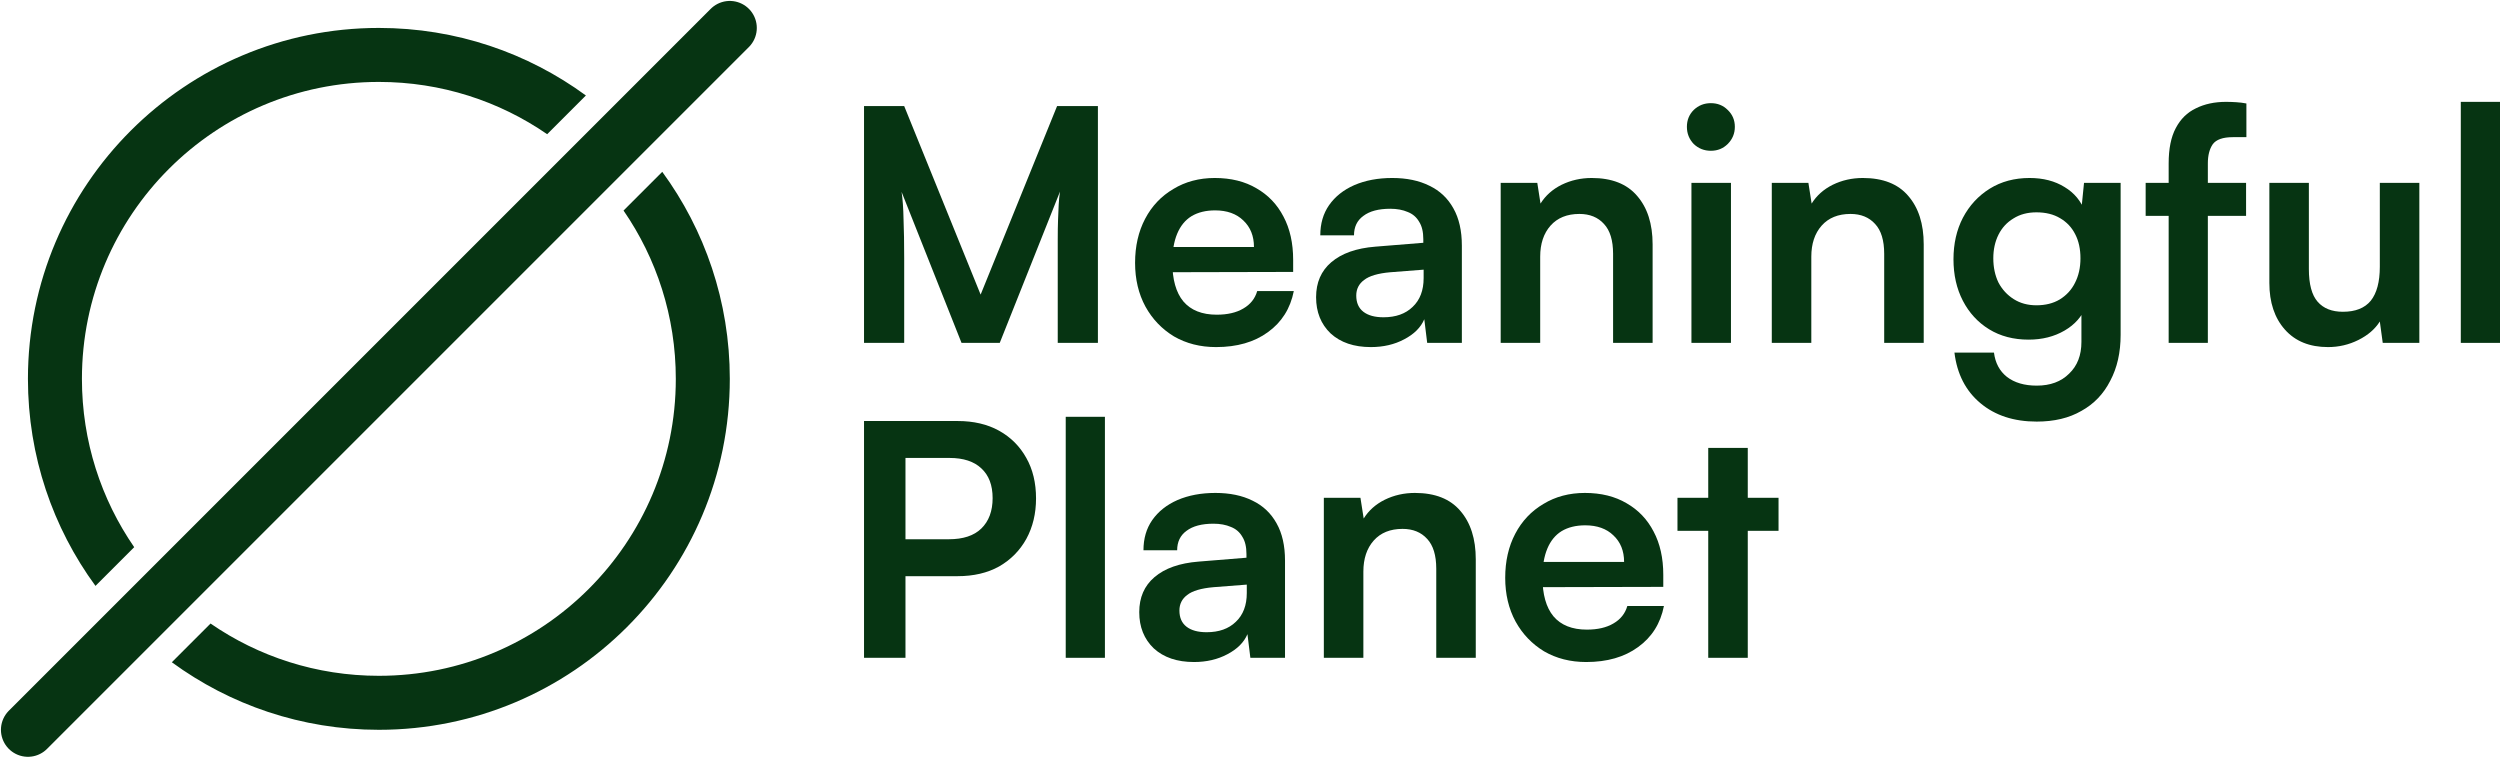
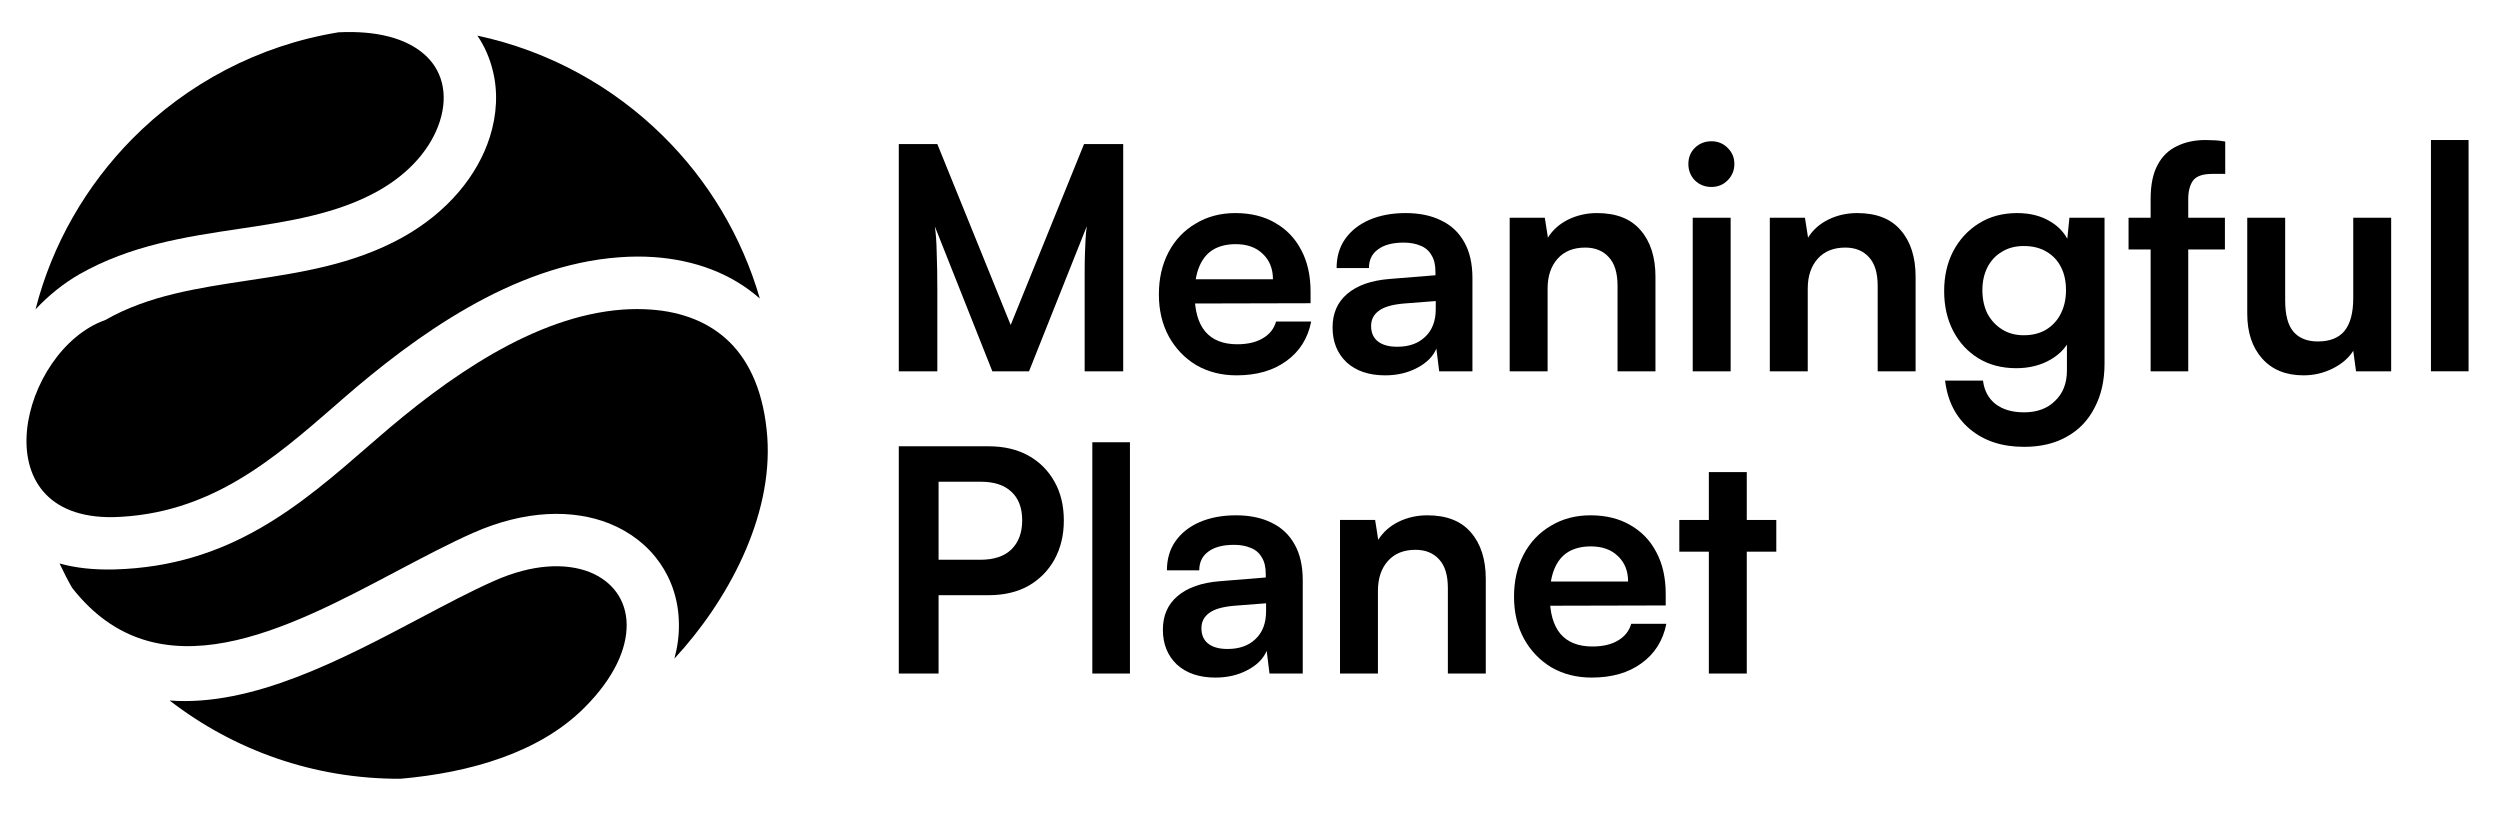
- <svg xmlns="http://www.w3.org/2000/svg" width="179" height="55" viewBox="0 0 179 55" fill="none">
-   <path d="M64.74 24.55H61.864V7.595H64.74L70.213 21.094L75.687 7.595H78.61V24.55H75.734V19.331C75.734 18.48 75.734 17.769 75.734 17.197C75.734 16.61 75.741 16.115 75.757 15.713C75.772 15.311 75.788 14.955 75.803 14.646C75.819 14.337 75.85 14.027 75.896 13.718L71.582 24.55H68.845L64.554 13.741C64.631 14.252 64.678 14.901 64.693 15.69C64.724 16.478 64.74 17.406 64.74 18.473V24.55Z" fill="#063412" />
-   <path d="M87.07 24.851C85.941 24.851 84.936 24.596 84.055 24.086C83.189 23.56 82.509 22.849 82.014 21.952C81.519 21.04 81.272 19.996 81.272 18.821C81.272 17.63 81.511 16.579 81.991 15.666C82.47 14.754 83.143 14.043 84.009 13.533C84.874 13.007 85.864 12.744 86.977 12.744C88.137 12.744 89.135 12.991 89.969 13.486C90.804 13.965 91.446 14.638 91.895 15.504C92.358 16.37 92.59 17.406 92.59 18.612V19.47L82.756 19.493L82.802 17.684H89.784C89.784 16.896 89.529 16.262 89.019 15.782C88.524 15.303 87.851 15.063 87.001 15.063C86.336 15.063 85.771 15.203 85.308 15.481C84.859 15.759 84.519 16.177 84.287 16.733C84.055 17.29 83.939 17.97 83.939 18.774C83.939 20.011 84.202 20.947 84.728 21.581C85.269 22.215 86.065 22.532 87.117 22.532C87.89 22.532 88.524 22.385 89.019 22.091C89.529 21.797 89.861 21.38 90.016 20.839H92.637C92.389 22.091 91.771 23.073 90.781 23.784C89.807 24.495 88.57 24.851 87.07 24.851Z" fill="#063412" />
-   <path d="M98.152 24.851C96.946 24.851 95.987 24.526 95.276 23.877C94.58 23.212 94.232 22.346 94.232 21.279C94.232 20.228 94.595 19.393 95.322 18.774C96.064 18.14 97.116 17.769 98.476 17.661L101.909 17.383V17.128C101.909 16.602 101.809 16.184 101.608 15.875C101.422 15.55 101.151 15.318 100.796 15.179C100.44 15.025 100.023 14.947 99.543 14.947C98.708 14.947 98.067 15.117 97.618 15.458C97.17 15.782 96.946 16.246 96.946 16.849H94.533C94.533 16.014 94.742 15.295 95.16 14.692C95.593 14.074 96.196 13.594 96.969 13.254C97.757 12.914 98.662 12.744 99.683 12.744C100.718 12.744 101.608 12.929 102.35 13.301C103.092 13.656 103.664 14.197 104.066 14.924C104.468 15.635 104.669 16.524 104.669 17.591V24.55H102.187L101.979 22.857C101.731 23.444 101.252 23.923 100.541 24.294C99.845 24.666 99.049 24.851 98.152 24.851ZM99.056 22.717C99.938 22.717 100.633 22.47 101.144 21.975C101.669 21.48 101.932 20.792 101.932 19.911V19.308L99.543 19.493C98.662 19.571 98.036 19.756 97.665 20.05C97.293 20.328 97.108 20.699 97.108 21.163C97.108 21.674 97.278 22.06 97.618 22.323C97.958 22.586 98.438 22.717 99.056 22.717Z" fill="#063412" />
-   <path d="M110.278 24.55H107.449V13.092H110.07L110.301 14.576C110.657 14.004 111.16 13.556 111.809 13.231C112.474 12.906 113.193 12.744 113.966 12.744C115.404 12.744 116.487 13.169 117.213 14.02C117.955 14.87 118.327 16.03 118.327 17.499V24.55H115.497V18.171C115.497 17.213 115.28 16.501 114.847 16.037C114.415 15.558 113.827 15.318 113.085 15.318C112.203 15.318 111.515 15.597 111.02 16.153C110.526 16.71 110.278 17.452 110.278 18.38V24.55Z" fill="#063412" />
-   <path d="M121.107 24.55V13.092H123.937V24.55H121.107ZM122.499 10.796C122.019 10.796 121.61 10.633 121.27 10.309C120.945 9.968 120.782 9.559 120.782 9.079C120.782 8.6 120.945 8.198 121.27 7.873C121.61 7.548 122.019 7.386 122.499 7.386C122.978 7.386 123.38 7.548 123.705 7.873C124.045 8.198 124.215 8.6 124.215 9.079C124.215 9.559 124.045 9.968 123.705 10.309C123.38 10.633 122.978 10.796 122.499 10.796Z" fill="#063412" />
-   <path d="M129.69 24.55H126.86V13.092H129.481L129.713 14.576C130.068 14.004 130.571 13.556 131.22 13.231C131.885 12.906 132.604 12.744 133.377 12.744C134.816 12.744 135.898 13.169 136.625 14.02C137.367 14.87 137.738 16.03 137.738 17.499V24.55H134.908V18.171C134.908 17.213 134.692 16.501 134.259 16.037C133.826 15.558 133.238 15.318 132.496 15.318C131.615 15.318 130.927 15.597 130.432 16.153C129.937 16.71 129.69 17.452 129.69 18.38V24.55Z" fill="#063412" />
-   <path d="M139.869 18.566C139.869 17.452 140.093 16.463 140.541 15.597C141.005 14.715 141.647 14.02 142.466 13.509C143.286 12.999 144.237 12.744 145.319 12.744C146.293 12.744 147.128 12.96 147.824 13.393C148.52 13.811 149.007 14.398 149.285 15.156L148.984 15.411L149.216 13.092H151.837V23.97C151.837 25.238 151.589 26.335 151.094 27.263C150.615 28.206 149.927 28.925 149.03 29.42C148.149 29.931 147.082 30.186 145.829 30.186C144.19 30.186 142.845 29.745 141.794 28.864C140.742 27.982 140.124 26.776 139.938 25.245H142.768C142.861 25.988 143.17 26.567 143.696 26.985C144.237 27.402 144.948 27.611 145.829 27.611C146.804 27.611 147.577 27.325 148.149 26.753C148.736 26.196 149.03 25.439 149.03 24.48V21.627L149.355 21.929C149.077 22.655 148.566 23.235 147.824 23.668C147.082 24.101 146.224 24.318 145.25 24.318C144.167 24.318 143.224 24.07 142.42 23.576C141.616 23.081 140.99 22.4 140.541 21.534C140.093 20.669 139.869 19.679 139.869 18.566ZM142.721 18.496C142.721 19.145 142.845 19.725 143.092 20.235C143.355 20.73 143.719 21.125 144.183 21.418C144.646 21.712 145.188 21.859 145.806 21.859C146.456 21.859 147.012 21.72 147.476 21.442C147.955 21.148 148.319 20.753 148.566 20.259C148.829 19.748 148.961 19.161 148.961 18.496C148.961 17.831 148.837 17.259 148.589 16.78C148.342 16.285 147.979 15.898 147.499 15.62C147.035 15.342 146.471 15.203 145.806 15.203C145.172 15.203 144.623 15.349 144.159 15.643C143.696 15.921 143.34 16.308 143.092 16.803C142.845 17.298 142.721 17.862 142.721 18.496Z" fill="#063412" />
-   <path d="M153.629 13.092H160.819V15.458H153.629V13.092ZM160.842 7.409V9.821C160.688 9.821 160.525 9.821 160.355 9.821C160.201 9.821 160.038 9.821 159.868 9.821C159.157 9.821 158.678 9.992 158.43 10.332C158.198 10.672 158.082 11.128 158.082 11.7V24.55H155.276V11.7C155.276 10.649 155.446 9.806 155.786 9.172C156.126 8.523 156.606 8.051 157.224 7.757C157.843 7.448 158.562 7.293 159.381 7.293C159.613 7.293 159.853 7.301 160.1 7.317C160.363 7.332 160.61 7.363 160.842 7.409Z" fill="#063412" />
-   <path d="M170.395 13.092H173.225V24.55H170.604L170.395 23.019C170.055 23.56 169.545 24.001 168.864 24.341C168.184 24.681 167.457 24.851 166.684 24.851C165.37 24.851 164.341 24.434 163.599 23.599C162.857 22.764 162.486 21.65 162.486 20.259V13.092H165.315V19.261C165.315 20.344 165.524 21.125 165.942 21.604C166.359 22.083 166.962 22.323 167.751 22.323C168.648 22.323 169.313 22.06 169.746 21.534C170.178 20.993 170.395 20.181 170.395 19.099V13.092Z" fill="#063412" />
-   <path d="M179 24.55H176.193V7.293H179V24.55Z" fill="#063412" />
-   <path d="M64.832 30.145V47.099H61.864V30.145H64.832ZM68.567 41.254H64.113V38.61H67.94C68.961 38.61 69.734 38.355 70.26 37.845C70.801 37.319 71.072 36.592 71.072 35.665C71.072 34.737 70.801 34.026 70.26 33.531C69.734 33.036 68.976 32.789 67.987 32.789H63.835V30.145H68.567C69.711 30.145 70.7 30.377 71.535 30.84C72.37 31.304 73.02 31.954 73.484 32.789C73.948 33.608 74.18 34.575 74.18 35.688C74.18 36.77 73.948 37.737 73.484 38.587C73.02 39.422 72.37 40.079 71.535 40.559C70.7 41.023 69.711 41.254 68.567 41.254Z" fill="#063412" />
-   <path d="M79.112 47.099H76.306V29.843H79.112V47.099Z" fill="#063412" />
-   <path d="M85.49 47.401C84.284 47.401 83.325 47.076 82.614 46.427C81.918 45.762 81.57 44.896 81.57 43.829C81.57 42.778 81.933 41.943 82.66 41.324C83.402 40.69 84.454 40.319 85.815 40.211L89.247 39.932V39.677C89.247 39.151 89.147 38.734 88.946 38.425C88.76 38.1 88.49 37.868 88.134 37.729C87.778 37.574 87.361 37.497 86.882 37.497C86.046 37.497 85.405 37.667 84.956 38.007C84.508 38.332 84.284 38.796 84.284 39.399H81.872C81.872 38.564 82.08 37.845 82.498 37.242C82.931 36.623 83.534 36.144 84.307 35.804C85.096 35.464 86 35.294 87.021 35.294C88.057 35.294 88.946 35.479 89.688 35.85C90.43 36.206 91.002 36.747 91.404 37.474C91.806 38.185 92.007 39.074 92.007 40.141V47.099H89.526L89.317 45.406C89.069 45.994 88.59 46.473 87.879 46.844C87.183 47.215 86.387 47.401 85.49 47.401ZM86.394 45.267C87.276 45.267 87.972 45.02 88.482 44.525C89.008 44.03 89.27 43.342 89.27 42.461V41.858L86.882 42.043C86 42.12 85.374 42.306 85.003 42.6C84.632 42.878 84.446 43.249 84.446 43.713C84.446 44.223 84.616 44.61 84.956 44.873C85.297 45.136 85.776 45.267 86.394 45.267Z" fill="#063412" />
-   <path d="M97.617 47.099H94.787V35.642H97.408L97.64 37.126C97.996 36.554 98.498 36.105 99.148 35.781C99.813 35.456 100.532 35.294 101.305 35.294C102.743 35.294 103.825 35.719 104.552 36.569C105.294 37.42 105.665 38.579 105.665 40.048V47.099H102.836V40.721C102.836 39.762 102.619 39.051 102.186 38.587C101.753 38.108 101.166 37.868 100.423 37.868C99.542 37.868 98.854 38.146 98.359 38.703C97.864 39.26 97.617 40.002 97.617 40.93V47.099Z" fill="#063412" />
-   <path d="M113.571 47.401C112.442 47.401 111.437 47.146 110.556 46.635C109.69 46.11 109.01 45.398 108.515 44.502C108.02 43.589 107.773 42.545 107.773 41.37C107.773 40.18 108.012 39.128 108.492 38.216C108.971 37.304 109.644 36.592 110.51 36.082C111.375 35.556 112.365 35.294 113.478 35.294C114.638 35.294 115.635 35.541 116.47 36.036C117.305 36.515 117.947 37.188 118.396 38.054C118.859 38.92 119.091 39.956 119.091 41.162V42.02L109.257 42.043L109.303 40.234H116.285C116.285 39.445 116.03 38.811 115.519 38.332C115.025 37.853 114.352 37.613 113.502 37.613C112.837 37.613 112.272 37.752 111.808 38.031C111.36 38.309 111.02 38.726 110.788 39.283C110.556 39.84 110.44 40.52 110.44 41.324C110.44 42.561 110.703 43.496 111.229 44.13C111.77 44.764 112.566 45.081 113.618 45.081C114.391 45.081 115.025 44.934 115.519 44.641C116.03 44.347 116.362 43.929 116.517 43.388H119.138C118.89 44.641 118.272 45.623 117.282 46.334C116.308 47.045 115.071 47.401 113.571 47.401Z" fill="#063412" />
-   <path d="M120.107 35.642H127.343V38.007H120.107V35.642ZM125.14 47.099H122.31V32.07H125.14V47.099Z" fill="#063412" />
-   <path fill-rule="evenodd" clip-rule="evenodd" d="M41.95 6.836C37.795 3.795 32.67 2 27.127 2C13.25 2 2 13.25 2 27.127C2 32.67 3.795 37.795 6.836 41.95L9.609 39.178C7.248 35.753 5.866 31.601 5.866 27.127C5.866 15.385 15.385 5.866 27.127 5.866C31.601 5.866 35.753 7.248 39.178 9.609L41.95 6.836ZM15.075 44.645C18.501 47.006 22.652 48.388 27.127 48.388C38.869 48.388 48.388 38.869 48.388 27.127C48.388 22.652 47.006 18.501 44.645 15.075L47.417 12.303C50.458 16.459 52.254 21.583 52.254 27.127C52.254 41.004 41.004 52.254 27.127 52.254C21.583 52.254 16.459 50.458 12.303 47.417L15.075 44.645Z" fill="#063412" />
-   <path d="M2 52.254L52.254 2" stroke="#063412" stroke-width="3.866" stroke-linecap="round" stroke-linejoin="round" />
+ <svg xmlns="http://www.w3.org/2000/svg" width="2000" zoomAndPan="magnify" viewBox="0 0 1500 487.5" height="650" preserveAspectRatio="xMidYMid meet" version="1.2">
+   <defs>
+     <clipPath id="f20a6b2ba2">
+       <path d="M 101 339 L 376 339 L 376 467.258 L 101 467.258 Z M 101 339 " />
+     </clipPath>
+     <clipPath id="e48c5f5135">
+       <path d="M 21 19.219 L 267 19.219 L 267 186 L 21 186 Z M 21 19.219 " />
+     </clipPath>
+     <clipPath id="7218f5f598">
+       <path d="M 15.754 21 L 456 21 L 456 311 L 15.754 311 Z M 15.754 21 " />
+     </clipPath>
+     <clipPath id="8b9103853f">
+       <path d="M 35 185 L 460.797 185 L 460.797 396 L 35 396 Z M 35 185 " />
+     </clipPath>
+   </defs>
+   <g id="6cc7487533">
+     <path style=" stroke:none;fill-rule:nonzero;fill:#000000;fill-opacity:1;" d="M 562.398 222.781 L 539.273 222.781 L 539.273 86.434 L 562.398 86.434 L 606.41 194.992 L 650.426 86.434 L 673.922 86.434 L 673.922 222.781 L 650.797 222.781 L 650.797 180.816 C 650.797 173.977 650.797 168.254 650.797 163.656 C 650.797 158.93 650.859 154.949 650.984 151.719 C 651.109 148.484 651.23 145.625 651.355 143.137 C 651.48 140.652 651.73 138.164 652.102 135.676 L 617.414 222.781 L 595.406 222.781 L 560.906 135.863 C 561.527 139.969 561.902 145.191 562.023 151.531 C 562.273 157.871 562.398 165.332 562.398 173.914 Z M 562.398 222.781 " />
+     <path style=" stroke:none;fill-rule:nonzero;fill:#000000;fill-opacity:1;" d="M 741.953 225.207 C 732.875 225.207 724.793 223.156 717.707 219.051 C 710.746 214.824 705.273 209.105 701.297 201.891 C 697.316 194.555 695.328 186.16 695.328 176.711 C 695.328 167.137 697.254 158.68 701.109 151.344 C 704.965 144.008 710.371 138.289 717.336 134.184 C 724.297 129.957 732.254 127.844 741.207 127.844 C 750.531 127.844 758.551 129.832 765.266 133.812 C 771.977 137.668 777.137 143.074 780.742 150.039 C 784.473 157.004 786.34 165.332 786.34 175.031 L 786.34 181.934 L 707.266 182.121 L 707.637 167.57 L 763.773 167.57 C 763.773 161.23 761.723 156.133 757.617 152.277 C 753.641 148.422 748.23 146.496 741.395 146.496 C 736.047 146.496 731.508 147.613 727.777 149.852 C 724.172 152.09 721.438 155.449 719.574 159.926 C 717.707 164.402 716.773 169.871 716.773 176.34 C 716.773 186.285 718.891 193.809 723.117 198.906 C 727.469 204.004 733.871 206.555 742.324 206.555 C 748.543 206.555 753.641 205.375 757.617 203.012 C 761.723 200.648 764.395 197.289 765.637 192.938 L 786.711 192.938 C 784.723 203.012 779.75 210.906 771.793 216.625 C 763.957 222.348 754.012 225.207 741.953 225.207 Z M 741.953 225.207 " />
+     <path style=" stroke:none;fill-rule:nonzero;fill:#000000;fill-opacity:1;" d="M 831.055 225.207 C 821.359 225.207 813.648 222.594 807.93 217.371 C 802.336 212.027 799.539 205.062 799.539 196.484 C 799.539 188.027 802.461 181.312 808.305 176.34 C 814.27 171.238 822.727 168.254 833.668 167.387 L 861.27 165.148 L 861.27 163.094 C 861.27 158.867 860.461 155.512 858.844 153.023 C 857.352 150.41 855.176 148.547 852.316 147.426 C 849.457 146.184 846.102 145.562 842.246 145.562 C 835.531 145.562 830.371 146.93 826.766 149.664 C 823.16 152.277 821.359 156.008 821.359 160.855 L 801.961 160.855 C 801.961 154.141 803.641 148.359 806.996 143.512 C 810.48 138.535 815.328 134.684 821.543 131.945 C 827.887 129.211 835.16 127.844 843.363 127.844 C 851.695 127.844 858.844 129.336 864.812 132.32 C 870.781 135.18 875.379 139.531 878.613 145.375 C 881.844 151.098 883.461 158.246 883.461 166.824 L 883.461 222.781 L 863.508 222.781 L 861.828 209.168 C 859.84 213.891 855.984 217.746 850.266 220.73 C 844.672 223.715 838.266 225.207 831.055 225.207 Z M 838.328 208.047 C 845.418 208.047 851.012 206.059 855.113 202.078 C 859.34 198.098 861.453 192.566 861.453 185.477 L 861.453 180.629 L 842.246 182.121 C 835.16 182.742 830.125 184.234 827.141 186.598 C 824.156 188.836 822.664 191.82 822.664 195.551 C 822.664 199.652 824.031 202.762 826.766 204.875 C 829.5 206.988 833.355 208.047 838.328 208.047 Z M 838.328 208.047 " />
+     <path style=" stroke:none;fill-rule:nonzero;fill:#000000;fill-opacity:1;" d="M 928.562 222.781 L 905.809 222.781 L 905.809 130.641 L 926.883 130.641 L 928.75 142.578 C 931.609 137.977 935.648 134.371 940.871 131.762 C 946.219 129.148 952 127.844 958.215 127.844 C 969.777 127.844 978.48 131.262 984.324 138.102 C 990.293 144.941 993.277 154.266 993.277 166.078 L 993.277 222.781 L 970.523 222.781 L 970.523 171.488 C 970.523 163.781 968.785 158.059 965.301 154.328 C 961.82 150.473 957.098 148.547 951.129 148.547 C 944.043 148.547 938.508 150.785 934.531 155.262 C 930.551 159.738 928.562 165.707 928.562 173.168 Z M 928.562 222.781 " />
+     <path style=" stroke:none;fill-rule:nonzero;fill:#000000;fill-opacity:1;" d="M 1015.637 222.781 L 1015.637 130.641 L 1038.387 130.641 L 1038.387 222.781 Z M 1026.824 112.176 C 1022.973 112.176 1019.676 110.871 1016.941 108.258 C 1014.332 105.523 1013.023 102.227 1013.023 98.371 C 1013.023 94.52 1014.332 91.285 1016.941 88.672 C 1019.676 86.062 1022.973 84.758 1026.824 84.758 C 1030.68 84.758 1033.914 86.062 1036.523 88.672 C 1039.258 91.285 1040.625 94.52 1040.625 98.371 C 1040.625 102.227 1039.258 105.523 1036.523 108.258 C 1033.914 110.871 1030.68 112.176 1026.824 112.176 Z M 1026.824 112.176 " />
+     <path style=" stroke:none;fill-rule:nonzero;fill:#000000;fill-opacity:1;" d="M 1084.645 222.781 L 1061.891 222.781 L 1061.891 130.641 L 1082.965 130.641 L 1084.832 142.578 C 1087.691 137.977 1091.73 134.371 1096.953 131.762 C 1102.301 129.148 1108.082 127.844 1114.297 127.844 C 1125.859 127.844 1134.562 131.262 1140.406 138.102 C 1146.375 144.941 1149.359 154.266 1149.359 166.078 L 1149.359 222.781 L 1126.605 222.781 L 1126.605 171.488 C 1126.605 163.781 1124.867 158.059 1121.383 154.328 C 1117.902 150.473 1113.18 148.547 1107.211 148.547 C 1100.125 148.547 1094.59 150.785 1090.613 155.262 C 1086.633 159.738 1084.645 165.707 1084.645 173.168 Z M 1084.645 222.781 " />
+     <path style=" stroke:none;fill-rule:nonzero;fill:#000000;fill-opacity:1;" d="M 1166.492 174.66 C 1166.492 165.707 1168.293 157.75 1171.898 150.785 C 1175.629 143.699 1180.789 138.102 1187.379 134 C 1193.969 129.895 1201.613 127.844 1210.316 127.844 C 1218.148 127.844 1224.863 129.582 1230.457 133.066 C 1236.055 136.422 1239.969 141.148 1242.207 147.242 L 1239.785 149.293 L 1241.648 130.641 L 1262.723 130.641 L 1262.723 218.117 C 1262.723 228.316 1260.734 237.145 1256.754 244.605 C 1252.902 252.191 1247.367 257.973 1240.156 261.953 C 1233.07 266.055 1224.492 268.105 1214.422 268.105 C 1201.242 268.105 1190.426 264.562 1181.969 257.477 C 1173.516 250.387 1168.543 240.688 1167.051 228.379 L 1189.801 228.379 C 1190.547 234.348 1193.035 239.008 1197.262 242.367 C 1201.613 245.723 1207.332 247.402 1214.422 247.402 C 1222.254 247.402 1228.469 245.102 1233.07 240.5 C 1237.793 236.023 1240.156 229.934 1240.156 222.223 L 1240.156 199.281 L 1242.766 201.707 C 1240.531 207.551 1236.426 212.211 1230.457 215.695 C 1224.492 219.176 1217.59 220.918 1209.758 220.918 C 1201.055 220.918 1193.469 218.926 1187.004 214.949 C 1180.539 210.969 1175.504 205.496 1171.898 198.535 C 1168.293 191.57 1166.492 183.613 1166.492 174.66 Z M 1189.43 174.102 C 1189.43 179.324 1190.426 183.984 1192.414 188.09 C 1194.527 192.066 1197.449 195.238 1201.18 197.602 C 1204.91 199.965 1209.262 201.145 1214.234 201.145 C 1219.457 201.145 1223.93 200.027 1227.66 197.789 C 1231.516 195.426 1234.438 192.254 1236.426 188.277 C 1238.539 184.172 1239.598 179.445 1239.598 174.102 C 1239.598 168.754 1238.602 164.152 1236.613 160.297 C 1234.625 156.32 1231.703 153.211 1227.848 150.973 C 1224.117 148.734 1219.578 147.613 1214.234 147.613 C 1209.137 147.613 1204.723 148.797 1200.992 151.156 C 1197.262 153.395 1194.402 156.504 1192.414 160.484 C 1190.426 164.465 1189.43 169 1189.43 174.102 Z M 1189.43 174.102 " />
+     <path style=" stroke:none;fill-rule:nonzero;fill:#000000;fill-opacity:1;" d="M 1277.133 130.641 L 1334.949 130.641 L 1334.949 149.664 L 1277.133 149.664 Z M 1335.137 84.941 L 1335.137 104.34 C 1333.891 104.34 1332.586 104.34 1331.219 104.34 C 1329.977 104.34 1328.668 104.34 1327.301 104.34 C 1321.582 104.34 1317.73 105.711 1315.738 108.445 C 1313.875 111.18 1312.941 114.848 1312.941 119.449 L 1312.941 222.781 L 1290.375 222.781 L 1290.375 119.449 C 1290.375 110.992 1291.742 104.219 1294.48 99.117 C 1297.215 93.895 1301.066 90.105 1306.043 87.742 C 1311.016 85.254 1316.797 84.012 1323.387 84.012 C 1325.25 84.012 1327.176 84.074 1329.168 84.195 C 1331.281 84.32 1333.27 84.57 1335.137 84.941 Z M 1335.137 84.941 " />
+     <path style=" stroke:none;fill-rule:nonzero;fill:#000000;fill-opacity:1;" d="M 1411.945 130.641 L 1434.699 130.641 L 1434.699 222.781 L 1413.625 222.781 L 1411.945 210.473 C 1409.211 214.824 1405.105 218.367 1399.637 221.102 C 1394.168 223.84 1388.324 225.207 1382.105 225.207 C 1371.539 225.207 1363.27 221.848 1357.301 215.133 C 1351.336 208.422 1348.352 199.469 1348.352 188.277 L 1348.352 130.641 L 1371.102 130.641 L 1371.102 180.254 C 1371.102 188.961 1372.781 195.238 1376.137 199.094 C 1379.496 202.949 1384.344 204.875 1390.684 204.875 C 1397.895 204.875 1403.242 202.762 1406.723 198.535 C 1410.203 194.184 1411.945 187.652 1411.945 178.949 Z M 1411.945 130.641 " />
+     <path style=" stroke:none;fill-rule:nonzero;fill:#000000;fill-opacity:1;" d="M 1458.57 84.012 L 1481.137 84.012 L 1481.137 222.781 L 1458.57 222.781 Z M 1458.57 84.012 " />
+     <path style=" stroke:none;fill-rule:nonzero;fill:#000000;fill-opacity:1;" d="M 563.145 267.773 L 563.145 404.121 L 539.273 404.121 L 539.273 267.773 Z M 593.168 357.117 L 557.363 357.117 L 557.363 335.855 L 588.133 335.855 C 596.34 335.855 602.555 333.805 606.785 329.699 C 611.137 325.473 613.312 319.629 613.312 312.168 C 613.312 304.707 611.137 298.984 606.785 295.008 C 602.555 291.027 596.465 289.039 588.508 289.039 L 555.125 289.039 L 555.125 267.773 L 593.168 267.773 C 602.371 267.773 610.328 269.641 617.043 273.371 C 623.754 277.102 628.977 282.324 632.707 289.039 C 636.438 295.629 638.301 303.398 638.301 312.352 C 638.301 321.059 636.438 328.828 632.707 335.668 C 628.977 342.383 623.754 347.668 617.043 351.523 C 610.328 355.254 602.371 357.117 593.168 357.117 Z M 593.168 357.117 " />
+     <path style=" stroke:none;fill-rule:nonzero;fill:#000000;fill-opacity:1;" d="M 655.398 265.352 L 677.965 265.352 L 677.965 404.121 L 655.398 404.121 Z M 655.398 265.352 " />
+     <path style=" stroke:none;fill-rule:nonzero;fill:#000000;fill-opacity:1;" d="M 729.246 406.547 C 719.547 406.547 711.84 403.934 706.117 398.711 C 700.523 393.367 697.727 386.402 697.727 377.82 C 697.727 369.367 700.648 362.652 706.492 357.68 C 712.461 352.578 720.914 349.594 731.855 348.727 L 759.457 346.488 L 759.457 344.434 C 759.457 340.207 758.648 336.852 757.031 334.363 C 755.539 331.75 753.363 329.887 750.504 328.766 C 747.645 327.523 744.289 326.902 740.434 326.902 C 733.719 326.902 728.562 328.27 724.957 331.004 C 721.352 333.617 719.547 337.348 719.547 342.195 L 700.152 342.195 C 700.152 335.48 701.828 329.699 705.188 324.852 C 708.668 319.875 713.516 316.023 719.734 313.285 C 726.074 310.551 733.348 309.184 741.555 309.184 C 749.883 309.184 757.031 310.676 763 313.66 C 768.969 316.52 773.57 320.871 776.801 326.715 C 780.035 332.434 781.648 339.586 781.648 348.164 L 781.648 404.121 L 761.695 404.121 L 760.016 390.504 C 758.027 395.23 754.172 399.086 748.453 402.07 C 742.859 405.055 736.457 406.547 729.246 406.547 Z M 736.52 389.387 C 743.605 389.387 749.199 387.398 753.301 383.418 C 757.531 379.438 759.645 373.906 759.645 366.816 L 759.645 361.969 L 740.434 363.461 C 733.348 364.082 728.312 365.574 725.328 367.938 C 722.344 370.176 720.852 373.16 720.852 376.891 C 720.852 380.992 722.219 384.102 724.957 386.215 C 727.691 388.328 731.543 389.387 736.52 389.387 Z M 736.52 389.387 " />
+     <path style=" stroke:none;fill-rule:nonzero;fill:#000000;fill-opacity:1;" d="M 826.758 404.121 L 804.004 404.121 L 804.004 311.98 L 825.078 311.98 L 826.941 323.918 C 829.801 319.316 833.844 315.711 839.066 313.098 C 844.41 310.488 850.191 309.184 856.41 309.184 C 867.973 309.184 876.676 312.602 882.52 319.441 C 888.488 326.281 891.469 335.605 891.469 347.418 L 891.469 404.121 L 868.719 404.121 L 868.719 352.828 C 868.719 345.117 866.977 339.398 863.496 335.668 C 860.016 331.812 855.289 329.887 849.324 329.887 C 842.234 329.887 836.703 332.125 832.723 336.602 C 828.746 341.078 826.758 347.047 826.758 354.508 Z M 826.758 404.121 " />
+     <path style=" stroke:none;fill-rule:nonzero;fill:#000000;fill-opacity:1;" d="M 955.039 406.547 C 945.965 406.547 937.883 404.496 930.797 400.391 C 923.832 396.164 918.363 390.441 914.383 383.23 C 910.406 375.895 908.414 367.5 908.414 358.051 C 908.414 348.477 910.344 340.02 914.195 332.684 C 918.051 325.348 923.461 319.629 930.422 315.523 C 937.387 311.297 945.344 309.184 954.293 309.184 C 963.617 309.184 971.637 311.172 978.352 315.152 C 985.066 319.008 990.227 324.414 993.832 331.379 C 997.562 338.344 999.426 346.672 999.426 356.371 L 999.426 363.273 L 920.352 363.461 L 920.723 348.91 L 976.859 348.91 C 976.859 342.57 974.809 337.473 970.707 333.617 C 966.727 329.762 961.32 327.836 954.48 327.836 C 949.133 327.836 944.598 328.953 940.867 331.191 C 937.262 333.43 934.523 336.789 932.66 341.266 C 930.797 345.742 929.863 351.211 929.863 357.68 C 929.863 367.625 931.977 375.148 936.203 380.246 C 940.555 385.344 946.957 387.895 955.414 387.895 C 961.629 387.895 966.727 386.711 970.707 384.352 C 974.809 381.988 977.48 378.629 978.727 374.277 L 999.801 374.277 C 997.809 384.352 992.836 392.246 984.879 397.965 C 977.047 403.688 967.102 406.547 955.039 406.547 Z M 955.039 406.547 " />
+     <path style=" stroke:none;fill-rule:nonzero;fill:#000000;fill-opacity:1;" d="M 1007.59 311.98 L 1065.777 311.98 L 1065.777 331.004 L 1007.59 331.004 Z M 1048.059 404.121 L 1025.309 404.121 L 1025.309 283.258 L 1048.059 283.258 Z M 1048.059 404.121 " />
+     <g clip-rule="nonzero" clip-path="url(#f20a6b2ba2)">
+       <path style=" stroke:none;fill-rule:nonzero;fill:#000000;fill-opacity:1;" d="M 101.777 420.312 C 140.105 449.926 188.168 467.473 240.305 467.258 C 260.996 465.441 281.93 461.57 301.145 454.641 C 319.934 447.883 337.168 438.156 350.805 424.441 C 368.59 406.613 376.16 389.184 375.996 374.691 C 375.824 359.945 367.414 348.742 353.84 343.277 C 339.5 337.648 319.566 338.27 296.453 348.543 C 282.605 354.672 267.824 362.516 252.371 370.695 C 204.727 395.852 151.469 424.027 101.785 420.305 Z M 101.777 420.312 " />
+     </g>
+     <g clip-rule="nonzero" clip-path="url(#e48c5f5135)">
+       <path style=" stroke:none;fill-rule:nonzero;fill:#000000;fill-opacity:1;" d="M 203.105 19.383 C 154.934 27.242 112.047 50.242 79.262 83.414 C 51.734 111.355 31.316 146.422 21.316 185.602 C 29.109 177.289 38.008 170.082 47.605 164.57 C 78.348 147.094 111.117 142.133 143.797 137.258 C 172.824 132.914 201.676 128.488 226.305 114.887 C 246.258 103.859 258.953 88.359 263.887 72.82 C 266.484 64.711 266.949 56.781 265.117 49.629 C 263.375 42.816 259.594 36.617 253.52 31.707 C 243.25 23.246 226.605 18.227 203.105 19.383 Z M 203.105 19.383 " />
+     </g>
+     <g clip-rule="nonzero" clip-path="url(#7218f5f598)">
+       <path style=" stroke:none;fill-rule:nonzero;fill:#000000;fill-opacity:1;" d="M 455.906 179.137 C 445.043 141.695 424.836 108.223 397.848 81.617 C 367.777 51.871 329.328 30.523 286.426 21.387 C 290.719 27.672 293.738 34.641 295.57 41.961 C 298.879 54.812 298.195 68.711 293.844 82.371 C 286.645 104.996 268.879 127.176 241.535 142.414 C 211.812 158.863 180.152 163.562 148.406 168.344 C 118.695 172.859 88.824 177.289 63.184 192.008 C 12.43 209.945 -12.98 311.512 67.941 310.289 C 125.941 308.68 163.84 275.734 201.902 242.617 L 205.211 239.703 C 227.5 220.312 252.953 200.395 280.547 184.645 C 308.91 168.461 339.594 156.691 371.441 154.383 C 378.68 153.832 385.668 153.789 392.484 154.27 C 416.688 156.004 438.625 163.891 455.918 179.137 Z M 455.906 179.137 " />
+     </g>
+     <g clip-rule="nonzero" clip-path="url(#8b9103853f)">
+       <path style=" stroke:none;fill-rule:nonzero;fill:#000000;fill-opacity:1;" d="M 404.648 395.156 C 436.484 360.793 463.801 310.352 460.375 262.211 C 458.441 236.227 450.156 217.523 437.816 205.32 C 425.648 193.281 409.004 186.988 390.344 185.73 C 384.887 185.336 379.352 185.367 373.73 185.738 C 347.078 187.68 320.816 197.887 296.105 212.004 C 270.547 226.641 246.719 245.27 225.777 263.539 L 222.387 266.461 C 180.172 303.184 138.125 339.727 68.797 341.656 C 56.191 341.984 45.281 340.766 35.727 338.09 C 38.055 343.023 40.551 347.953 43.219 352.625 C 94.703 418.562 172.25 377.551 237.645 342.914 C 253.867 334.383 269.41 326.117 283.684 319.809 C 315.211 305.82 343.914 305.488 365.516 314.062 C 390.957 324.234 407.105 346.812 407.344 374.344 C 407.465 381.074 406.57 387.988 404.648 395.156 Z M 404.648 395.156 " />
+     </g>
+   </g>
</svg>
